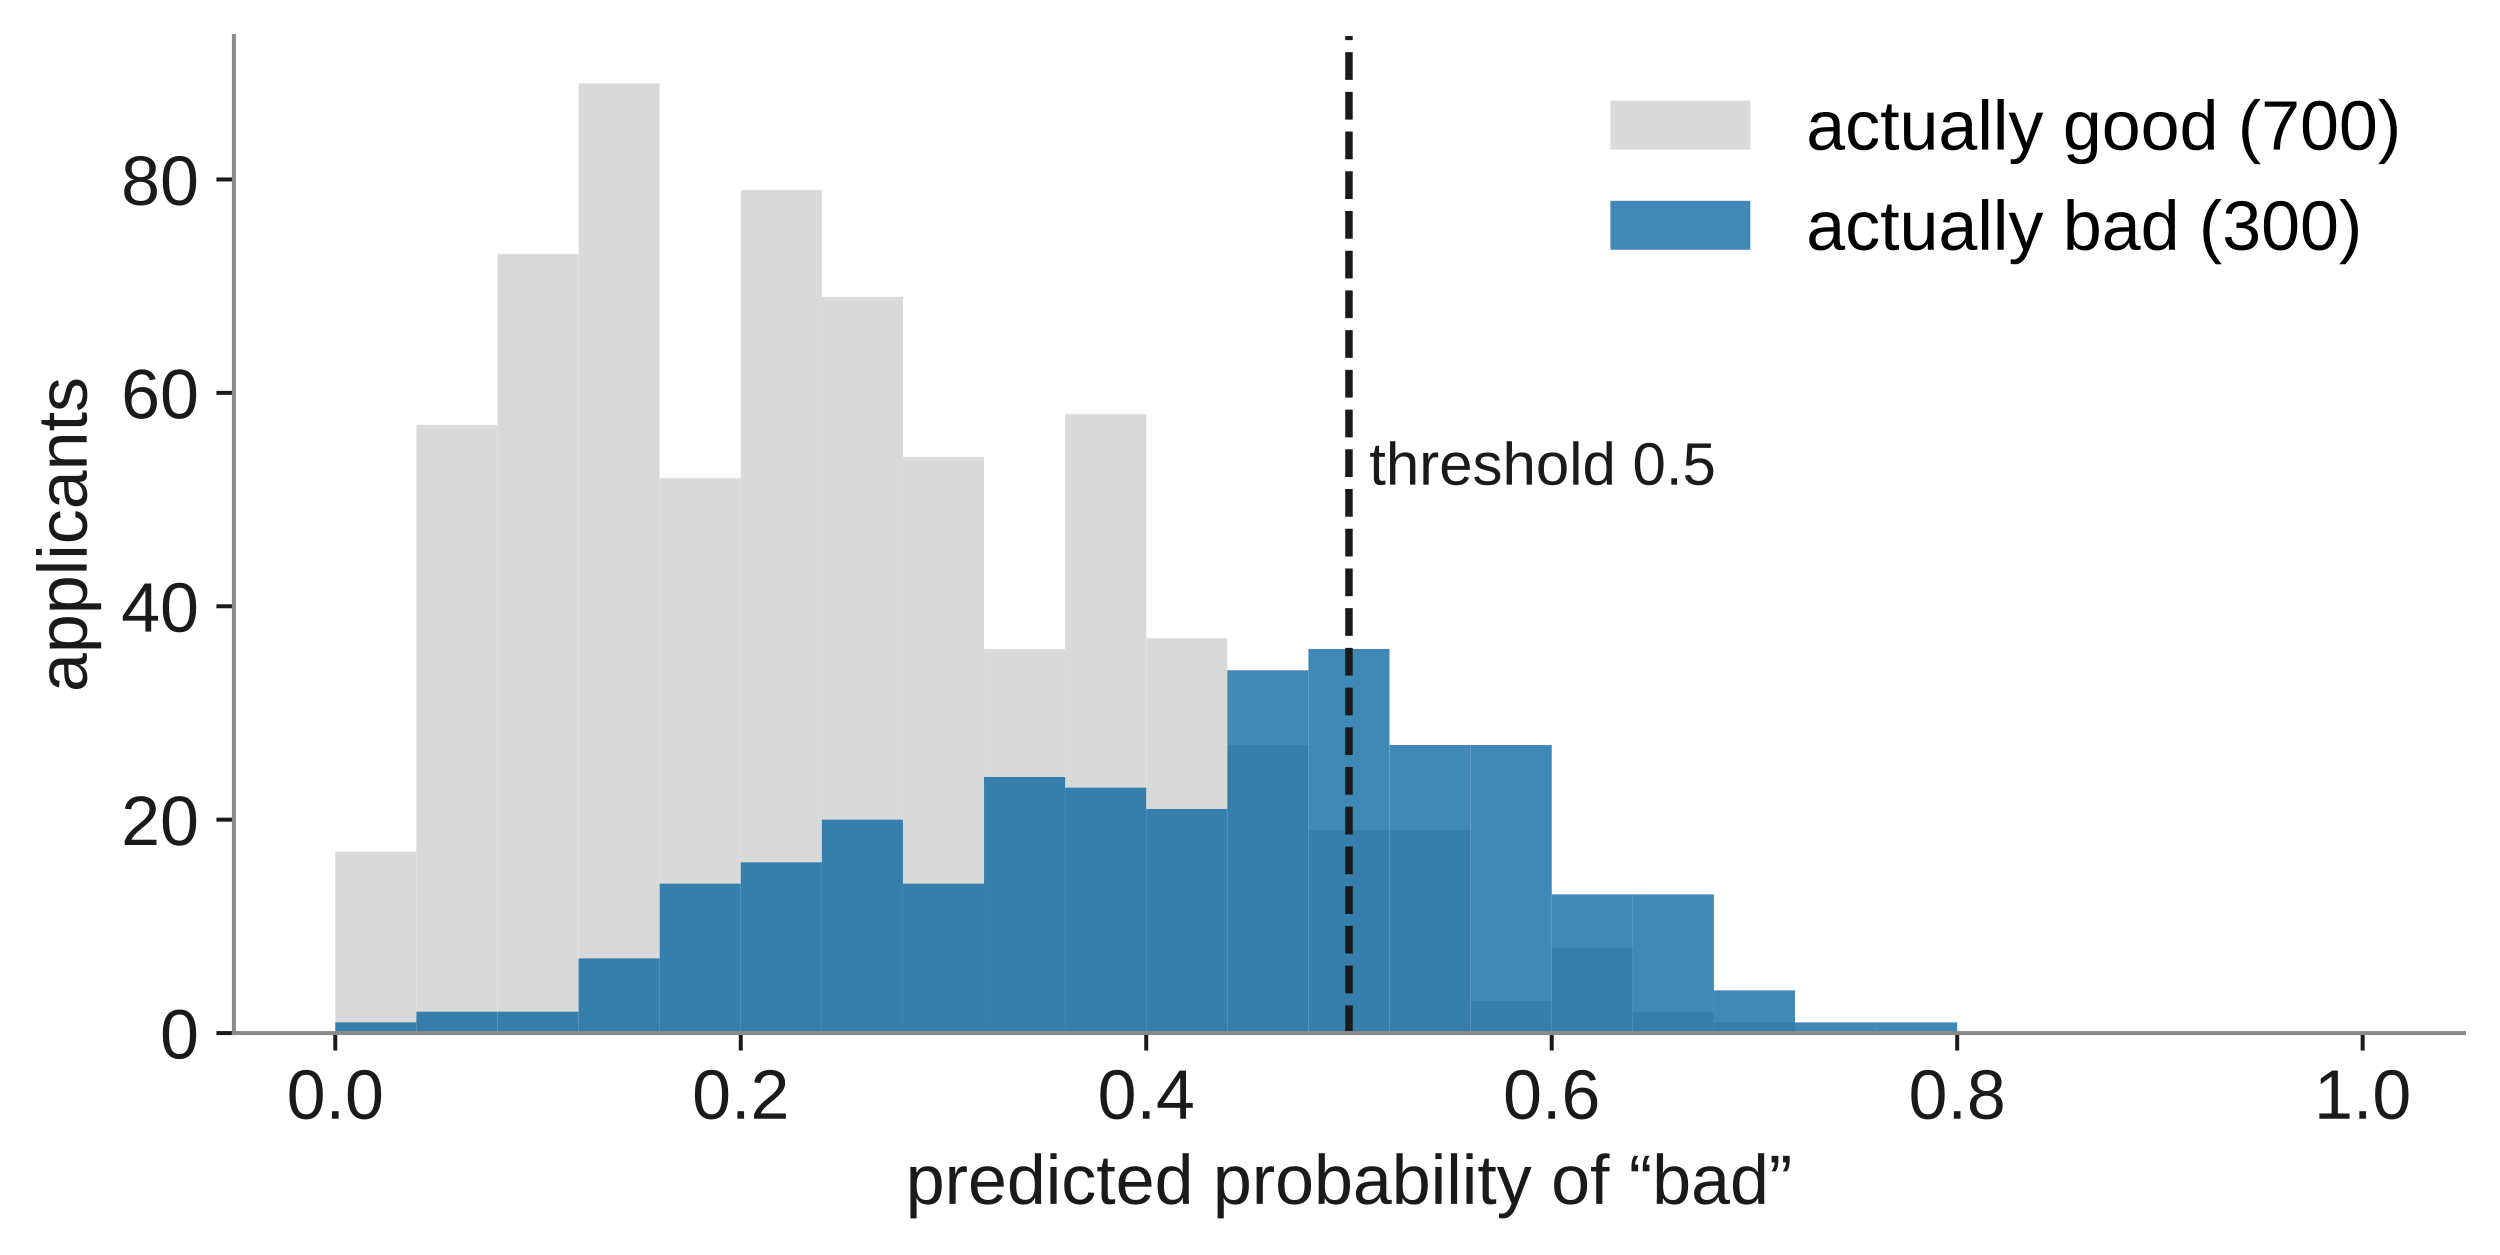
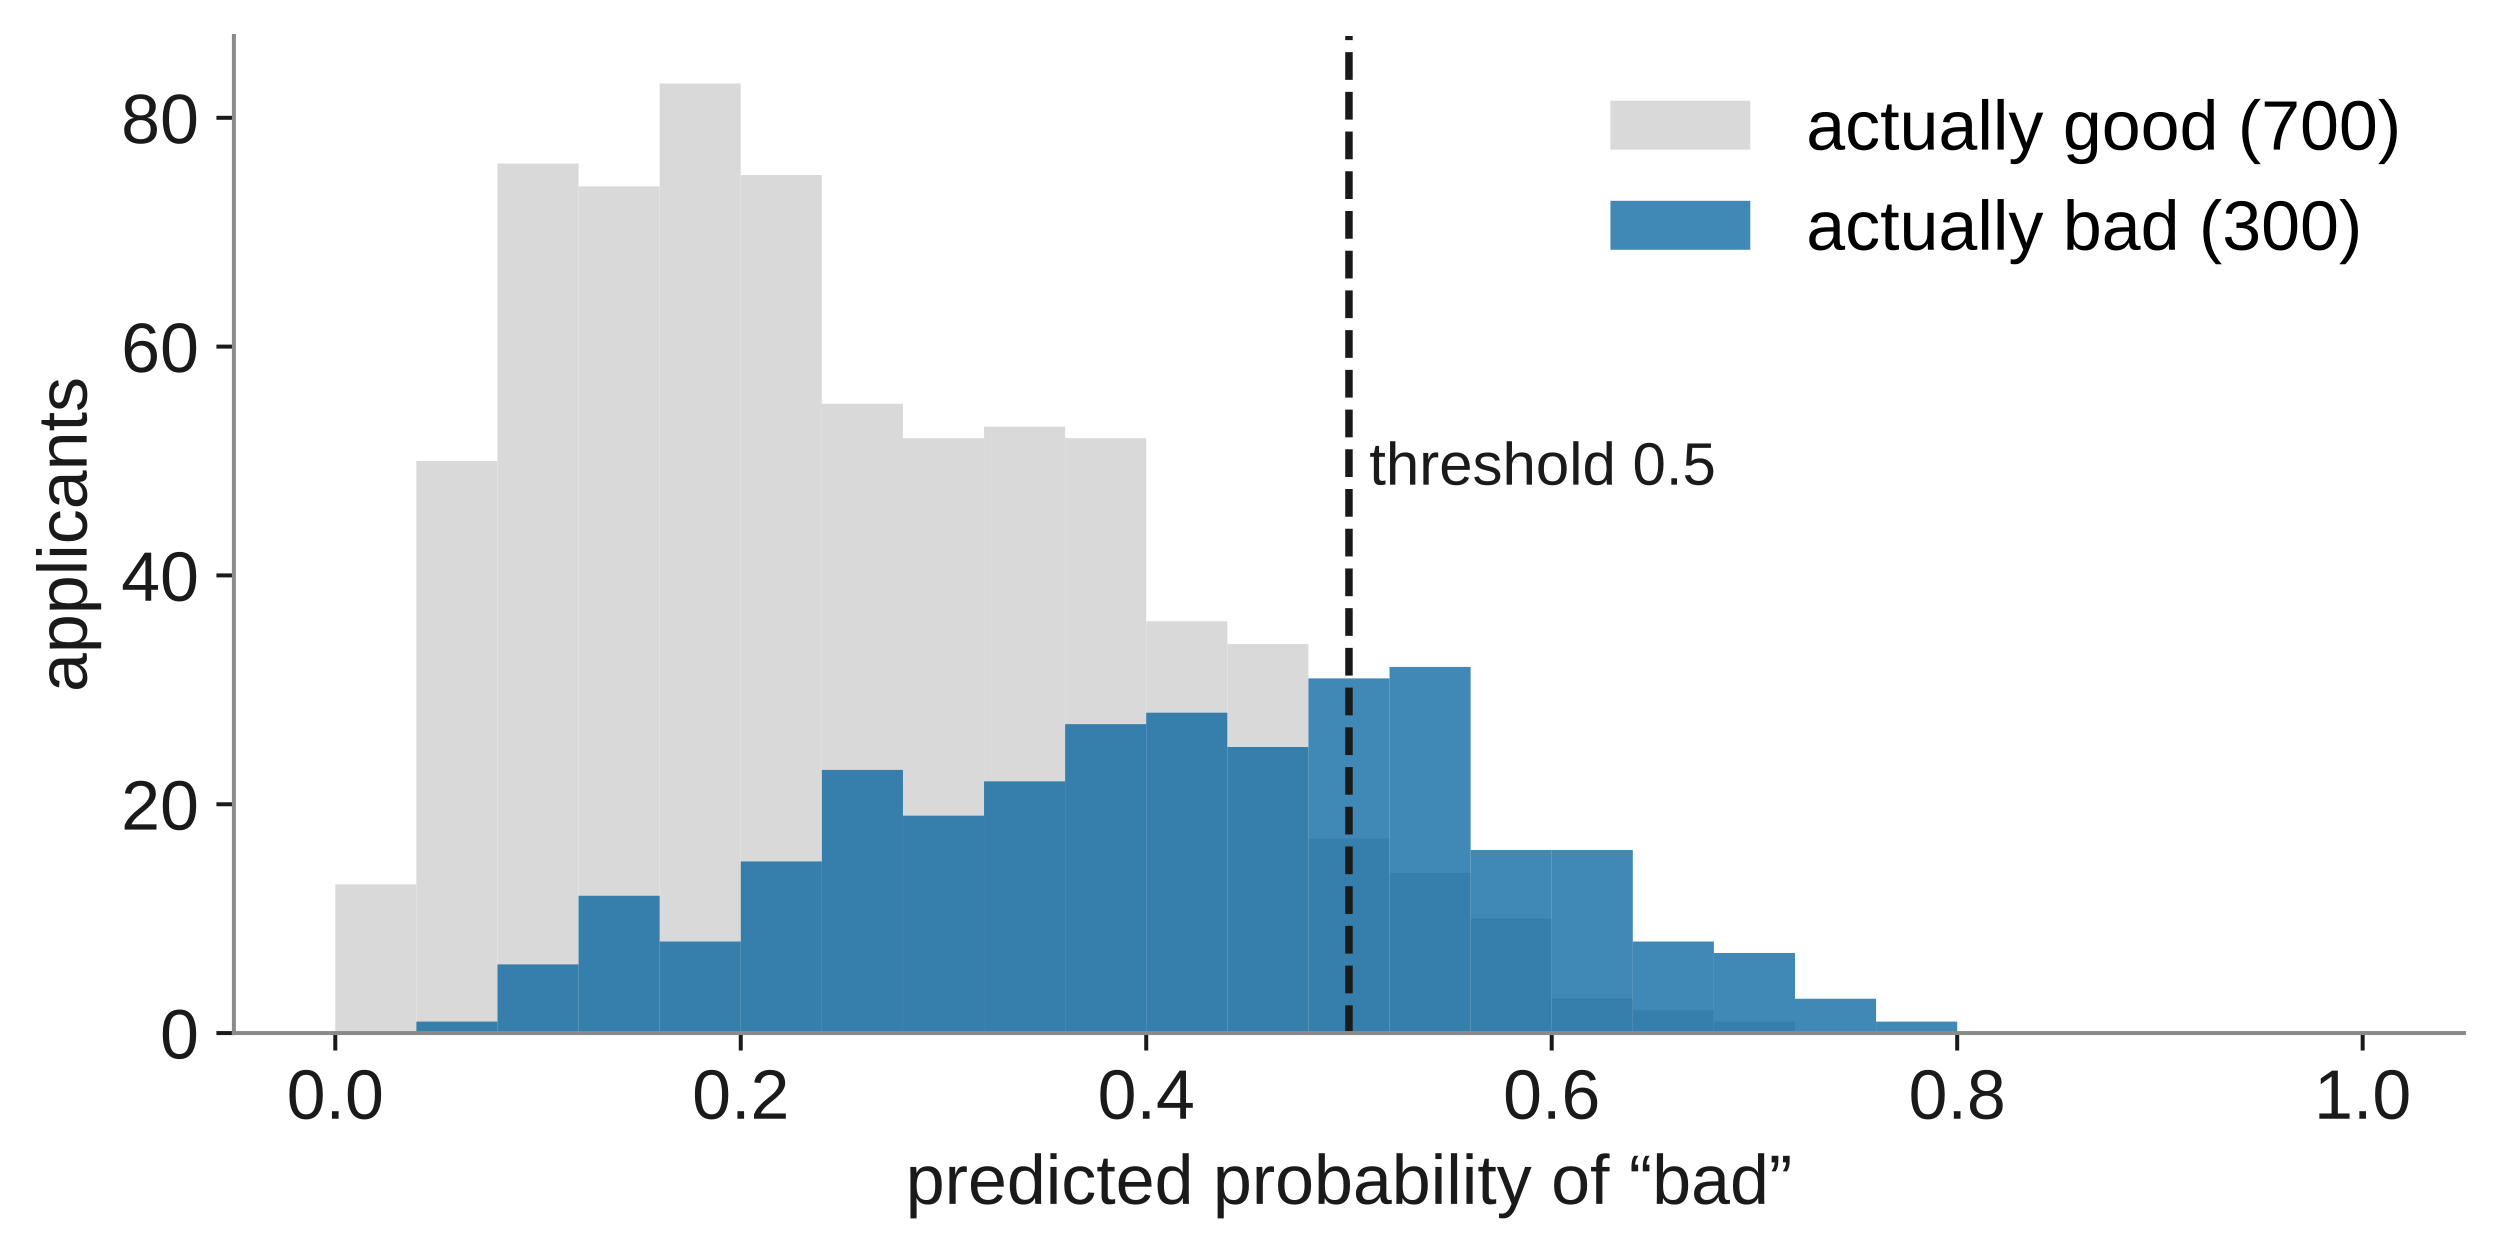
<svg xmlns="http://www.w3.org/2000/svg" xmlns:xlink="http://www.w3.org/1999/xlink" width="500.421pt" height="251.085pt" viewBox="0 0 500.421 251.085" version="1.1">
  <defs>
    <style type="text/css">*{stroke-linejoin: round; stroke-linecap: butt}</style>
  </defs>
  <g id="figure_1">
    <g id="patch_1">
      <path d="M 0 251.085  L 500.421 251.085  L 500.421 0  L 0 0  L 0 251.085  z " style="fill: none" />
    </g>
    <g id="axes_1">
      <g id="patch_2">
        <path d="M 46.821 206.784  L 493.221 206.784  L 493.221 7.2  L 46.821 7.2  L 46.821 206.784  z " style="fill: none" />
      </g>
      <g id="patch_3">
-         <path d="M 67.112 206.784  L 83.345 206.784  L 83.345 170.477  L 67.112 170.477  z " clip-path="url(#p9d4d5e4313)" style="fill: #d9d9d9" />
+         <path d="M 67.112 206.784  L 83.345 206.784  L 83.345 177.012  L 67.112 177.012  z " clip-path="url(#pb26371cda3)" style="fill: #d9d9d9" />
      </g>
      <g id="patch_4">
-         <path d="M 83.345 206.784  L 99.578 206.784  L 99.578 85.047  L 83.345 85.047  z " clip-path="url(#p9d4d5e4313)" style="fill: #d9d9d9" />
+         <path d="M 83.345 206.784  L 99.578 206.784  L 99.578 92.278  L 83.345 92.278  z " clip-path="url(#pb26371cda3)" style="fill: #d9d9d9" />
      </g>
      <g id="patch_5">
-         <path d="M 99.578 206.784  L 115.81 206.784  L 115.81 50.876  L 99.578 50.876  z " clip-path="url(#p9d4d5e4313)" style="fill: #d9d9d9" />
+         <path d="M 99.578 206.784  L 115.81 206.784  L 115.81 32.735  L 99.578 32.735  z " clip-path="url(#pb26371cda3)" style="fill: #d9d9d9" />
      </g>
      <g id="patch_6">
-         <path d="M 115.81 206.784  L 132.043 206.784  L 132.043 16.704  L 115.81 16.704  z " clip-path="url(#p9d4d5e4313)" style="fill: #d9d9d9" />
+         <path d="M 115.81 206.784  L 132.043 206.784  L 132.043 37.315  L 115.81 37.315  z " clip-path="url(#pb26371cda3)" style="fill: #d9d9d9" />
      </g>
      <g id="patch_7">
-         <path d="M 132.043 206.784  L 148.276 206.784  L 148.276 95.726  L 132.043 95.726  z " clip-path="url(#p9d4d5e4313)" style="fill: #d9d9d9" />
+         <path d="M 132.043 206.784  L 148.276 206.784  L 148.276 16.704  L 132.043 16.704  z " clip-path="url(#pb26371cda3)" style="fill: #d9d9d9" />
      </g>
      <g id="patch_8">
-         <path d="M 148.276 206.784  L 164.509 206.784  L 164.509 38.061  L 148.276 38.061  z " clip-path="url(#p9d4d5e4313)" style="fill: #d9d9d9" />
+         <path d="M 148.276 206.784  L 164.509 206.784  L 164.509 35.025  L 148.276 35.025  z " clip-path="url(#pb26371cda3)" style="fill: #d9d9d9" />
      </g>
      <g id="patch_9">
-         <path d="M 164.509 206.784  L 180.741 206.784  L 180.741 59.419  L 164.509 59.419  z " clip-path="url(#p9d4d5e4313)" style="fill: #d9d9d9" />
+         <path d="M 164.509 206.784  L 180.741 206.784  L 180.741 80.827  L 164.509 80.827  z " clip-path="url(#pb26371cda3)" style="fill: #d9d9d9" />
      </g>
      <g id="patch_10">
-         <path d="M 180.741 206.784  L 196.974 206.784  L 196.974 91.455  L 180.741 91.455  z " clip-path="url(#p9d4d5e4313)" style="fill: #d9d9d9" />
+         <path d="M 180.741 206.784  L 196.974 206.784  L 196.974 87.698  L 180.741 87.698  z " clip-path="url(#pb26371cda3)" style="fill: #d9d9d9" />
      </g>
      <g id="patch_11">
-         <path d="M 196.974 206.784  L 213.207 206.784  L 213.207 129.898  L 196.974 129.898  z " clip-path="url(#p9d4d5e4313)" style="fill: #d9d9d9" />
+         <path d="M 196.974 206.784  L 213.207 206.784  L 213.207 85.408  L 196.974 85.408  z " clip-path="url(#pb26371cda3)" style="fill: #d9d9d9" />
      </g>
      <g id="patch_12">
-         <path d="M 213.207 206.784  L 229.439 206.784  L 229.439 82.912  L 213.207 82.912  z " clip-path="url(#p9d4d5e4313)" style="fill: #d9d9d9" />
+         <path d="M 213.207 206.784  L 229.439 206.784  L 229.439 87.698  L 213.207 87.698  z " clip-path="url(#pb26371cda3)" style="fill: #d9d9d9" />
      </g>
      <g id="patch_13">
-         <path d="M 229.439 206.784  L 245.672 206.784  L 245.672 127.762  L 229.439 127.762  z " clip-path="url(#p9d4d5e4313)" style="fill: #d9d9d9" />
+         <path d="M 229.439 206.784  L 245.672 206.784  L 245.672 124.34  L 229.439 124.34  z " clip-path="url(#pb26371cda3)" style="fill: #d9d9d9" />
      </g>
      <g id="patch_14">
-         <path d="M 245.672 206.784  L 261.905 206.784  L 261.905 149.119  L 245.672 149.119  z " clip-path="url(#p9d4d5e4313)" style="fill: #d9d9d9" />
+         <path d="M 245.672 206.784  L 261.905 206.784  L 261.905 128.92  L 245.672 128.92  z " clip-path="url(#pb26371cda3)" style="fill: #d9d9d9" />
      </g>
      <g id="patch_15">
-         <path d="M 261.905 206.784  L 278.138 206.784  L 278.138 166.205  L 261.905 166.205  z " clip-path="url(#p9d4d5e4313)" style="fill: #d9d9d9" />
+         <path d="M 261.905 206.784  L 278.138 206.784  L 278.138 167.852  L 261.905 167.852  z " clip-path="url(#pb26371cda3)" style="fill: #d9d9d9" />
      </g>
      <g id="patch_16">
-         <path d="M 278.138 206.784  L 294.37 206.784  L 294.37 166.205  L 278.138 166.205  z " clip-path="url(#p9d4d5e4313)" style="fill: #d9d9d9" />
+         <path d="M 278.138 206.784  L 294.37 206.784  L 294.37 174.722  L 278.138 174.722  z " clip-path="url(#pb26371cda3)" style="fill: #d9d9d9" />
      </g>
      <g id="patch_17">
-         <path d="M 294.37 206.784  L 310.603 206.784  L 310.603 200.377  L 294.37 200.377  z " clip-path="url(#p9d4d5e4313)" style="fill: #d9d9d9" />
+         <path d="M 294.37 206.784  L 310.603 206.784  L 310.603 183.883  L 294.37 183.883  z " clip-path="url(#pb26371cda3)" style="fill: #d9d9d9" />
      </g>
      <g id="patch_18">
-         <path d="M 310.603 206.784  L 326.836 206.784  L 326.836 189.698  L 310.603 189.698  z " clip-path="url(#p9d4d5e4313)" style="fill: #d9d9d9" />
+         <path d="M 310.603 206.784  L 326.836 206.784  L 326.836 199.914  L 310.603 199.914  z " clip-path="url(#pb26371cda3)" style="fill: #d9d9d9" />
      </g>
      <g id="patch_19">
-         <path d="M 326.836 206.784  L 343.069 206.784  L 343.069 202.513  L 326.836 202.513  z " clip-path="url(#p9d4d5e4313)" style="fill: #d9d9d9" />
+         <path d="M 326.836 206.784  L 343.069 206.784  L 343.069 202.204  L 326.836 202.204  z " clip-path="url(#pb26371cda3)" style="fill: #d9d9d9" />
      </g>
      <g id="patch_20">
-         <path d="M 343.069 206.784  L 359.301 206.784  L 359.301 204.648  L 343.069 204.648  z " clip-path="url(#p9d4d5e4313)" style="fill: #d9d9d9" />
+         <path d="M 343.069 206.784  L 359.301 206.784  L 359.301 204.494  L 343.069 204.494  z " clip-path="url(#pb26371cda3)" style="fill: #d9d9d9" />
      </g>
      <g id="patch_21">
-         <path d="M 359.301 206.784  L 375.534 206.784  L 375.534 206.784  L 359.301 206.784  z " clip-path="url(#p9d4d5e4313)" style="fill: #d9d9d9" />
+         <path d="M 359.301 206.784  L 375.534 206.784  L 375.534 206.784  L 359.301 206.784  z " clip-path="url(#pb26371cda3)" style="fill: #d9d9d9" />
      </g>
      <g id="patch_22">
-         <path d="M 375.534 206.784  L 391.767 206.784  L 391.767 206.784  L 375.534 206.784  z " clip-path="url(#p9d4d5e4313)" style="fill: #d9d9d9" />
+         <path d="M 375.534 206.784  L 391.767 206.784  L 391.767 206.784  L 375.534 206.784  z " clip-path="url(#pb26371cda3)" style="fill: #d9d9d9" />
      </g>
      <g id="patch_23">
-         <path d="M 391.767 206.784  L 407.999 206.784  L 407.999 206.784  L 391.767 206.784  z " clip-path="url(#p9d4d5e4313)" style="fill: #d9d9d9" />
+         <path d="M 391.767 206.784  L 407.999 206.784  L 407.999 206.784  L 391.767 206.784  z " clip-path="url(#pb26371cda3)" style="fill: #d9d9d9" />
      </g>
      <g id="patch_24">
-         <path d="M 407.999 206.784  L 424.232 206.784  L 424.232 206.784  L 407.999 206.784  z " clip-path="url(#p9d4d5e4313)" style="fill: #d9d9d9" />
+         <path d="M 407.999 206.784  L 424.232 206.784  L 424.232 206.784  L 407.999 206.784  z " clip-path="url(#pb26371cda3)" style="fill: #d9d9d9" />
      </g>
      <g id="patch_25">
-         <path d="M 424.232 206.784  L 440.465 206.784  L 440.465 206.784  L 424.232 206.784  z " clip-path="url(#p9d4d5e4313)" style="fill: #d9d9d9" />
+         <path d="M 424.232 206.784  L 440.465 206.784  L 440.465 206.784  L 424.232 206.784  z " clip-path="url(#pb26371cda3)" style="fill: #d9d9d9" />
      </g>
      <g id="patch_26">
-         <path d="M 440.465 206.784  L 456.698 206.784  L 456.698 206.784  L 440.465 206.784  z " clip-path="url(#p9d4d5e4313)" style="fill: #d9d9d9" />
+         <path d="M 440.465 206.784  L 456.698 206.784  L 456.698 206.784  L 440.465 206.784  z " clip-path="url(#pb26371cda3)" style="fill: #d9d9d9" />
      </g>
      <g id="patch_27">
-         <path d="M 456.698 206.784  L 472.93 206.784  L 472.93 206.784  L 456.698 206.784  z " clip-path="url(#p9d4d5e4313)" style="fill: #d9d9d9" />
+         <path d="M 456.698 206.784  L 472.93 206.784  L 472.93 206.784  L 456.698 206.784  z " clip-path="url(#pb26371cda3)" style="fill: #d9d9d9" />
      </g>
      <g id="patch_28">
-         <path d="M 67.112 206.784  L 83.345 206.784  L 83.345 204.648  L 67.112 204.648  z " clip-path="url(#p9d4d5e4313)" style="fill: #00609c; opacity: 0.75" />
+         <path d="M 67.112 206.784  L 83.345 206.784  L 83.345 206.784  L 67.112 206.784  z " clip-path="url(#pb26371cda3)" style="fill: #00609c; opacity: 0.75" />
      </g>
      <g id="patch_29">
-         <path d="M 83.345 206.784  L 99.578 206.784  L 99.578 202.513  L 83.345 202.513  z " clip-path="url(#p9d4d5e4313)" style="fill: #00609c; opacity: 0.75" />
+         <path d="M 83.345 206.784  L 99.578 206.784  L 99.578 204.494  L 83.345 204.494  z " clip-path="url(#pb26371cda3)" style="fill: #00609c; opacity: 0.75" />
      </g>
      <g id="patch_30">
-         <path d="M 99.578 206.784  L 115.81 206.784  L 115.81 202.513  L 99.578 202.513  z " clip-path="url(#p9d4d5e4313)" style="fill: #00609c; opacity: 0.75" />
+         <path d="M 99.578 206.784  L 115.81 206.784  L 115.81 193.043  L 99.578 193.043  z " clip-path="url(#pb26371cda3)" style="fill: #00609c; opacity: 0.75" />
      </g>
      <g id="patch_31">
-         <path d="M 115.81 206.784  L 132.043 206.784  L 132.043 191.834  L 115.81 191.834  z " clip-path="url(#p9d4d5e4313)" style="fill: #00609c; opacity: 0.75" />
+         <path d="M 115.81 206.784  L 132.043 206.784  L 132.043 179.303  L 115.81 179.303  z " clip-path="url(#pb26371cda3)" style="fill: #00609c; opacity: 0.75" />
      </g>
      <g id="patch_32">
-         <path d="M 132.043 206.784  L 148.276 206.784  L 148.276 176.884  L 132.043 176.884  z " clip-path="url(#p9d4d5e4313)" style="fill: #00609c; opacity: 0.75" />
+         <path d="M 132.043 206.784  L 148.276 206.784  L 148.276 188.463  L 132.043 188.463  z " clip-path="url(#pb26371cda3)" style="fill: #00609c; opacity: 0.75" />
      </g>
      <g id="patch_33">
-         <path d="M 148.276 206.784  L 164.509 206.784  L 164.509 172.612  L 148.276 172.612  z " clip-path="url(#p9d4d5e4313)" style="fill: #00609c; opacity: 0.75" />
+         <path d="M 148.276 206.784  L 164.509 206.784  L 164.509 172.432  L 148.276 172.432  z " clip-path="url(#pb26371cda3)" style="fill: #00609c; opacity: 0.75" />
      </g>
      <g id="patch_34">
-         <path d="M 164.509 206.784  L 180.741 206.784  L 180.741 164.069  L 164.509 164.069  z " clip-path="url(#p9d4d5e4313)" style="fill: #00609c; opacity: 0.75" />
+         <path d="M 164.509 206.784  L 180.741 206.784  L 180.741 154.111  L 164.509 154.111  z " clip-path="url(#pb26371cda3)" style="fill: #00609c; opacity: 0.75" />
      </g>
      <g id="patch_35">
-         <path d="M 180.741 206.784  L 196.974 206.784  L 196.974 176.884  L 180.741 176.884  z " clip-path="url(#p9d4d5e4313)" style="fill: #00609c; opacity: 0.75" />
+         <path d="M 180.741 206.784  L 196.974 206.784  L 196.974 163.272  L 180.741 163.272  z " clip-path="url(#pb26371cda3)" style="fill: #00609c; opacity: 0.75" />
      </g>
      <g id="patch_36">
-         <path d="M 196.974 206.784  L 213.207 206.784  L 213.207 155.526  L 196.974 155.526  z " clip-path="url(#p9d4d5e4313)" style="fill: #00609c; opacity: 0.75" />
+         <path d="M 196.974 206.784  L 213.207 206.784  L 213.207 156.401  L 196.974 156.401  z " clip-path="url(#pb26371cda3)" style="fill: #00609c; opacity: 0.75" />
      </g>
      <g id="patch_37">
-         <path d="M 213.207 206.784  L 229.439 206.784  L 229.439 157.662  L 213.207 157.662  z " clip-path="url(#p9d4d5e4313)" style="fill: #00609c; opacity: 0.75" />
+         <path d="M 213.207 206.784  L 229.439 206.784  L 229.439 144.951  L 213.207 144.951  z " clip-path="url(#pb26371cda3)" style="fill: #00609c; opacity: 0.75" />
      </g>
      <g id="patch_38">
-         <path d="M 229.439 206.784  L 245.672 206.784  L 245.672 161.934  L 229.439 161.934  z " clip-path="url(#p9d4d5e4313)" style="fill: #00609c; opacity: 0.75" />
+         <path d="M 229.439 206.784  L 245.672 206.784  L 245.672 142.661  L 229.439 142.661  z " clip-path="url(#pb26371cda3)" style="fill: #00609c; opacity: 0.75" />
      </g>
      <g id="patch_39">
-         <path d="M 245.672 206.784  L 261.905 206.784  L 261.905 134.169  L 245.672 134.169  z " clip-path="url(#p9d4d5e4313)" style="fill: #00609c; opacity: 0.75" />
+         <path d="M 245.672 206.784  L 261.905 206.784  L 261.905 149.531  L 245.672 149.531  z " clip-path="url(#pb26371cda3)" style="fill: #00609c; opacity: 0.75" />
      </g>
      <g id="patch_40">
-         <path d="M 261.905 206.784  L 278.138 206.784  L 278.138 129.898  L 261.905 129.898  z " clip-path="url(#p9d4d5e4313)" style="fill: #00609c; opacity: 0.75" />
+         <path d="M 261.905 206.784  L 278.138 206.784  L 278.138 135.79  L 261.905 135.79  z " clip-path="url(#pb26371cda3)" style="fill: #00609c; opacity: 0.75" />
      </g>
      <g id="patch_41">
-         <path d="M 278.138 206.784  L 294.37 206.784  L 294.37 149.119  L 278.138 149.119  z " clip-path="url(#p9d4d5e4313)" style="fill: #00609c; opacity: 0.75" />
+         <path d="M 278.138 206.784  L 294.37 206.784  L 294.37 133.5  L 278.138 133.5  z " clip-path="url(#pb26371cda3)" style="fill: #00609c; opacity: 0.75" />
      </g>
      <g id="patch_42">
-         <path d="M 294.37 206.784  L 310.603 206.784  L 310.603 149.119  L 294.37 149.119  z " clip-path="url(#p9d4d5e4313)" style="fill: #00609c; opacity: 0.75" />
+         <path d="M 294.37 206.784  L 310.603 206.784  L 310.603 170.142  L 294.37 170.142  z " clip-path="url(#pb26371cda3)" style="fill: #00609c; opacity: 0.75" />
      </g>
      <g id="patch_43">
-         <path d="M 310.603 206.784  L 326.836 206.784  L 326.836 179.02  L 310.603 179.02  z " clip-path="url(#p9d4d5e4313)" style="fill: #00609c; opacity: 0.75" />
+         <path d="M 310.603 206.784  L 326.836 206.784  L 326.836 170.142  L 310.603 170.142  z " clip-path="url(#pb26371cda3)" style="fill: #00609c; opacity: 0.75" />
      </g>
      <g id="patch_44">
-         <path d="M 326.836 206.784  L 343.069 206.784  L 343.069 179.02  L 326.836 179.02  z " clip-path="url(#p9d4d5e4313)" style="fill: #00609c; opacity: 0.75" />
+         <path d="M 326.836 206.784  L 343.069 206.784  L 343.069 188.463  L 326.836 188.463  z " clip-path="url(#pb26371cda3)" style="fill: #00609c; opacity: 0.75" />
      </g>
      <g id="patch_45">
-         <path d="M 343.069 206.784  L 359.301 206.784  L 359.301 198.241  L 343.069 198.241  z " clip-path="url(#p9d4d5e4313)" style="fill: #00609c; opacity: 0.75" />
+         <path d="M 343.069 206.784  L 359.301 206.784  L 359.301 190.753  L 343.069 190.753  z " clip-path="url(#pb26371cda3)" style="fill: #00609c; opacity: 0.75" />
      </g>
      <g id="patch_46">
-         <path d="M 359.301 206.784  L 375.534 206.784  L 375.534 204.648  L 359.301 204.648  z " clip-path="url(#p9d4d5e4313)" style="fill: #00609c; opacity: 0.75" />
+         <path d="M 359.301 206.784  L 375.534 206.784  L 375.534 199.914  L 359.301 199.914  z " clip-path="url(#pb26371cda3)" style="fill: #00609c; opacity: 0.75" />
      </g>
      <g id="patch_47">
-         <path d="M 375.534 206.784  L 391.767 206.784  L 391.767 204.648  L 375.534 204.648  z " clip-path="url(#p9d4d5e4313)" style="fill: #00609c; opacity: 0.75" />
+         <path d="M 375.534 206.784  L 391.767 206.784  L 391.767 204.494  L 375.534 204.494  z " clip-path="url(#pb26371cda3)" style="fill: #00609c; opacity: 0.75" />
      </g>
      <g id="patch_48">
-         <path d="M 391.767 206.784  L 407.999 206.784  L 407.999 206.784  L 391.767 206.784  z " clip-path="url(#p9d4d5e4313)" style="fill: #00609c; opacity: 0.75" />
+         <path d="M 391.767 206.784  L 407.999 206.784  L 407.999 206.784  L 391.767 206.784  z " clip-path="url(#pb26371cda3)" style="fill: #00609c; opacity: 0.75" />
      </g>
      <g id="patch_49">
-         <path d="M 407.999 206.784  L 424.232 206.784  L 424.232 206.784  L 407.999 206.784  z " clip-path="url(#p9d4d5e4313)" style="fill: #00609c; opacity: 0.75" />
+         <path d="M 407.999 206.784  L 424.232 206.784  L 424.232 206.784  L 407.999 206.784  z " clip-path="url(#pb26371cda3)" style="fill: #00609c; opacity: 0.75" />
      </g>
      <g id="patch_50">
-         <path d="M 424.232 206.784  L 440.465 206.784  L 440.465 206.784  L 424.232 206.784  z " clip-path="url(#p9d4d5e4313)" style="fill: #00609c; opacity: 0.75" />
+         <path d="M 424.232 206.784  L 440.465 206.784  L 440.465 206.784  L 424.232 206.784  z " clip-path="url(#pb26371cda3)" style="fill: #00609c; opacity: 0.75" />
      </g>
      <g id="patch_51">
-         <path d="M 440.465 206.784  L 456.698 206.784  L 456.698 206.784  L 440.465 206.784  z " clip-path="url(#p9d4d5e4313)" style="fill: #00609c; opacity: 0.75" />
+         <path d="M 440.465 206.784  L 456.698 206.784  L 456.698 206.784  L 440.465 206.784  z " clip-path="url(#pb26371cda3)" style="fill: #00609c; opacity: 0.75" />
      </g>
      <g id="patch_52">
-         <path d="M 456.698 206.784  L 472.93 206.784  L 472.93 206.784  L 456.698 206.784  z " clip-path="url(#p9d4d5e4313)" style="fill: #00609c; opacity: 0.75" />
+         <path d="M 456.698 206.784  L 472.93 206.784  L 472.93 206.784  L 456.698 206.784  z " clip-path="url(#pb26371cda3)" style="fill: #00609c; opacity: 0.75" />
      </g>
      <g id="matplotlib.axis_1">
        <g id="xtick_1">
          <g id="line2d_1">
            <defs>
-               <path id="m12eb81e554" d="M 0 0  L 0 3.5  " style="stroke: #1a1a1a; stroke-width: 0.8" />
+               <path id="m18f2272b8f" d="M 0 0  L 0 3.5  " style="stroke: #1a1a1a; stroke-width: 0.8" />
            </defs>
            <g>
-               <use xlink:href="#m12eb81e554" x="67.112" y="206.784" style="fill: #1a1a1a; stroke: #1a1a1a; stroke-width: 0.8" />
+               <use xlink:href="#m18f2272b8f" x="67.112" y="206.784" style="fill: #1a1a1a; stroke: #1a1a1a; stroke-width: 0.8" />
            </g>
          </g>
          <g id="text_1">
            <text style="fill: #1a1a1a; font: 14px 'Arimo', 'Liberation Sans', 'Arial', 'DejaVu Sans', sans-serif; text-anchor: middle" x="67.112" y="223.93" transform="rotate(-0 67.11216 223.9296)">0.0</text>
          </g>
        </g>
        <g id="xtick_2">
          <g id="line2d_2">
            <g>
-               <use xlink:href="#m12eb81e554" x="148.276" y="206.784" style="fill: #1a1a1a; stroke: #1a1a1a; stroke-width: 0.8" />
+               <use xlink:href="#m18f2272b8f" x="148.276" y="206.784" style="fill: #1a1a1a; stroke: #1a1a1a; stroke-width: 0.8" />
            </g>
          </g>
          <g id="text_2">
            <text style="fill: #1a1a1a; font: 14px 'Arimo', 'Liberation Sans', 'Arial', 'DejaVu Sans', sans-serif; text-anchor: middle" x="148.276" y="223.93" transform="rotate(-0 148.2758 223.9296)">0.2</text>
          </g>
        </g>
        <g id="xtick_3">
          <g id="line2d_3">
            <g>
-               <use xlink:href="#m12eb81e554" x="229.439" y="206.784" style="fill: #1a1a1a; stroke: #1a1a1a; stroke-width: 0.8" />
+               <use xlink:href="#m18f2272b8f" x="229.439" y="206.784" style="fill: #1a1a1a; stroke: #1a1a1a; stroke-width: 0.8" />
            </g>
          </g>
          <g id="text_3">
            <text style="fill: #1a1a1a; font: 14px 'Arimo', 'Liberation Sans', 'Arial', 'DejaVu Sans', sans-serif; text-anchor: middle" x="229.439" y="223.93" transform="rotate(-0 229.4394 223.9296)">0.4</text>
          </g>
        </g>
        <g id="xtick_4">
          <g id="line2d_4">
            <g>
-               <use xlink:href="#m12eb81e554" x="310.603" y="206.784" style="fill: #1a1a1a; stroke: #1a1a1a; stroke-width: 0.8" />
+               <use xlink:href="#m18f2272b8f" x="310.603" y="206.784" style="fill: #1a1a1a; stroke: #1a1a1a; stroke-width: 0.8" />
            </g>
          </g>
          <g id="text_4">
            <text style="fill: #1a1a1a; font: 14px 'Arimo', 'Liberation Sans', 'Arial', 'DejaVu Sans', sans-serif; text-anchor: middle" x="310.603" y="223.93" transform="rotate(-0 310.6031 223.9296)">0.6</text>
          </g>
        </g>
        <g id="xtick_5">
          <g id="line2d_5">
            <g>
-               <use xlink:href="#m12eb81e554" x="391.767" y="206.784" style="fill: #1a1a1a; stroke: #1a1a1a; stroke-width: 0.8" />
+               <use xlink:href="#m18f2272b8f" x="391.767" y="206.784" style="fill: #1a1a1a; stroke: #1a1a1a; stroke-width: 0.8" />
            </g>
          </g>
          <g id="text_5">
            <text style="fill: #1a1a1a; font: 14px 'Arimo', 'Liberation Sans', 'Arial', 'DejaVu Sans', sans-serif; text-anchor: middle" x="391.767" y="223.93" transform="rotate(-0 391.7667 223.9296)">0.8</text>
          </g>
        </g>
        <g id="xtick_6">
          <g id="line2d_6">
            <g>
-               <use xlink:href="#m12eb81e554" x="472.93" y="206.784" style="fill: #1a1a1a; stroke: #1a1a1a; stroke-width: 0.8" />
+               <use xlink:href="#m18f2272b8f" x="472.93" y="206.784" style="fill: #1a1a1a; stroke: #1a1a1a; stroke-width: 0.8" />
            </g>
          </g>
          <g id="text_6">
            <text style="fill: #1a1a1a; font: 14px 'Arimo', 'Liberation Sans', 'Arial', 'DejaVu Sans', sans-serif; text-anchor: middle" x="472.93" y="223.93" transform="rotate(-0 472.9303 223.9296)">1.0</text>
          </g>
        </g>
        <g id="text_7">
          <text style="fill: #1a1a1a; font: 14px 'Arimo', 'Liberation Sans', 'Arial', 'DejaVu Sans', sans-serif; text-anchor: middle" x="270.021" y="240.98" transform="rotate(-0 270.0213 240.9803)">predicted probability of “bad”</text>
        </g>
      </g>
      <g id="matplotlib.axis_2">
        <g id="ytick_1">
          <g id="line2d_7">
            <defs>
-               <path id="m64d2f092f7" d="M 0 0  L -3.5 0  " style="stroke: #1a1a1a; stroke-width: 0.8" />
+               <path id="m083d44f4ac" d="M 0 0  L -3.5 0  " style="stroke: #1a1a1a; stroke-width: 0.8" />
            </defs>
            <g>
-               <use xlink:href="#m64d2f092f7" x="46.821" y="206.784" style="fill: #1a1a1a; stroke: #1a1a1a; stroke-width: 0.8" />
+               <use xlink:href="#m083d44f4ac" x="46.821" y="206.784" style="fill: #1a1a1a; stroke: #1a1a1a; stroke-width: 0.8" />
            </g>
          </g>
          <g id="text_8">
            <text style="fill: #1a1a1a; font: 14px 'Arimo', 'Liberation Sans', 'Arial', 'DejaVu Sans', sans-serif; text-anchor: end" x="39.821" y="211.857" transform="rotate(-0 39.82125 211.8568)">0</text>
          </g>
        </g>
        <g id="ytick_2">
          <g id="line2d_8">
            <g>
-               <use xlink:href="#m64d2f092f7" x="46.821" y="164.069" style="fill: #1a1a1a; stroke: #1a1a1a; stroke-width: 0.8" />
+               <use xlink:href="#m083d44f4ac" x="46.821" y="160.982" style="fill: #1a1a1a; stroke: #1a1a1a; stroke-width: 0.8" />
            </g>
          </g>
          <g id="text_9">
-             <text style="fill: #1a1a1a; font: 14px 'Arimo', 'Liberation Sans', 'Arial', 'DejaVu Sans', sans-serif; text-anchor: end" x="39.821" y="169.142" transform="rotate(-0 39.82125 169.1422)">20</text>
+             <text style="fill: #1a1a1a; font: 14px 'Arimo', 'Liberation Sans', 'Arial', 'DejaVu Sans', sans-serif; text-anchor: end" x="39.821" y="166.054" transform="rotate(-0 39.82125 166.0544)">20</text>
          </g>
        </g>
        <g id="ytick_3">
          <g id="line2d_9">
            <g>
-               <use xlink:href="#m64d2f092f7" x="46.821" y="121.355" style="fill: #1a1a1a; stroke: #1a1a1a; stroke-width: 0.8" />
+               <use xlink:href="#m083d44f4ac" x="46.821" y="115.179" style="fill: #1a1a1a; stroke: #1a1a1a; stroke-width: 0.8" />
            </g>
          </g>
          <g id="text_10">
-             <text style="fill: #1a1a1a; font: 14px 'Arimo', 'Liberation Sans', 'Arial', 'DejaVu Sans', sans-serif; text-anchor: end" x="39.821" y="126.428" transform="rotate(-0 39.82125 126.4276)">40</text>
+             <text style="fill: #1a1a1a; font: 14px 'Arimo', 'Liberation Sans', 'Arial', 'DejaVu Sans', sans-serif; text-anchor: end" x="39.821" y="120.252" transform="rotate(-0 39.82125 120.252)">40</text>
          </g>
        </g>
        <g id="ytick_4">
          <g id="line2d_10">
            <g>
-               <use xlink:href="#m64d2f092f7" x="46.821" y="78.64" style="fill: #1a1a1a; stroke: #1a1a1a; stroke-width: 0.8" />
+               <use xlink:href="#m083d44f4ac" x="46.821" y="69.377" style="fill: #1a1a1a; stroke: #1a1a1a; stroke-width: 0.8" />
            </g>
          </g>
          <g id="text_11">
-             <text style="fill: #1a1a1a; font: 14px 'Arimo', 'Liberation Sans', 'Arial', 'DejaVu Sans', sans-serif; text-anchor: end" x="39.821" y="83.713" transform="rotate(-0 39.82125 83.71299)">60</text>
+             <text style="fill: #1a1a1a; font: 14px 'Arimo', 'Liberation Sans', 'Arial', 'DejaVu Sans', sans-serif; text-anchor: end" x="39.821" y="74.45" transform="rotate(-0 39.82125 74.44958)">60</text>
          </g>
        </g>
        <g id="ytick_5">
          <g id="line2d_11">
            <g>
-               <use xlink:href="#m64d2f092f7" x="46.821" y="35.926" style="fill: #1a1a1a; stroke: #1a1a1a; stroke-width: 0.8" />
+               <use xlink:href="#m083d44f4ac" x="46.821" y="23.574" style="fill: #1a1a1a; stroke: #1a1a1a; stroke-width: 0.8" />
            </g>
          </g>
          <g id="text_12">
-             <text style="fill: #1a1a1a; font: 14px 'Arimo', 'Liberation Sans', 'Arial', 'DejaVu Sans', sans-serif; text-anchor: end" x="39.821" y="40.998" transform="rotate(-0 39.82125 40.99839)">80</text>
+             <text style="fill: #1a1a1a; font: 14px 'Arimo', 'Liberation Sans', 'Arial', 'DejaVu Sans', sans-serif; text-anchor: end" x="39.821" y="28.647" transform="rotate(-0 39.82125 28.64717)">80</text>
          </g>
        </g>
        <g id="text_13">
          <text style="fill: #1a1a1a; font: 14px 'Arimo', 'Liberation Sans', 'Arial', 'DejaVu Sans', sans-serif; text-anchor: middle" x="17.346" y="106.992" transform="rotate(-90 17.34562 106.992)">applicants</text>
        </g>
      </g>
      <g id="line2d_12">
-         <path d="M 270.021 206.784  L 270.021 7.2  " clip-path="url(#p9d4d5e4313)" style="fill: none; stroke-dasharray: 5.55,2.4; stroke-dashoffset: 0; stroke: #1a1a1a; stroke-width: 1.5" />
+         <path d="M 270.021 206.784  L 270.021 7.2  " clip-path="url(#pb26371cda3)" style="fill: none; stroke-dasharray: 5.55,2.4; stroke-dashoffset: 0; stroke: #1a1a1a; stroke-width: 1.5" />
      </g>
      <g id="patch_53">
        <path d="M 46.821 206.784  L 46.821 7.2  " style="fill: none; stroke: #8a8a8a; stroke-width: 0.8; stroke-linejoin: miter; stroke-linecap: square" />
      </g>
      <g id="patch_54">
        <path d="M 46.821 206.784  L 493.221 206.784  " style="fill: none; stroke: #8a8a8a; stroke-width: 0.8; stroke-linejoin: miter; stroke-linecap: square" />
      </g>
      <g id="text_14">
        <text style="fill: #1a1a1a; font: 12px 'Arimo', 'Liberation Sans', 'Arial', 'DejaVu Sans', sans-serif; text-anchor: start" x="274.079" y="97.013" transform="rotate(-0 274.0794 97.0128)">threshold 0.5</text>
      </g>
      <g id="legend_1">
        <g id="patch_55">
          <path d="M 322.356 29.946  L 350.356 29.946  L 350.356 20.146  L 322.356 20.146  z " style="fill: #d9d9d9" />
        </g>
        <g id="text_15">
          <text style="font: 14px 'Arimo', 'Liberation Sans', 'Arial', 'DejaVu Sans', sans-serif; text-anchor: start" x="361.556" y="29.946" transform="rotate(-0 361.5556 29.94562)">actually good (700)</text>
        </g>
        <g id="patch_56">
          <path d="M 322.356 49.996  L 350.356 49.996  L 350.356 40.196  L 322.356 40.196  z " style="fill: #00609c; opacity: 0.75" />
        </g>
        <g id="text_16">
          <text style="font: 14px 'Arimo', 'Liberation Sans', 'Arial', 'DejaVu Sans', sans-serif; text-anchor: start" x="361.556" y="49.996" transform="rotate(-0 361.5556 49.99625)">actually bad (300)</text>
        </g>
      </g>
    </g>
  </g>
  <defs>
-     <clipPath id="p9d4d5e4313">
+     <clipPath id="pb26371cda3">
      <rect x="46.821" y="7.2" width="446.4" height="199.584" />
    </clipPath>
  </defs>
</svg>
